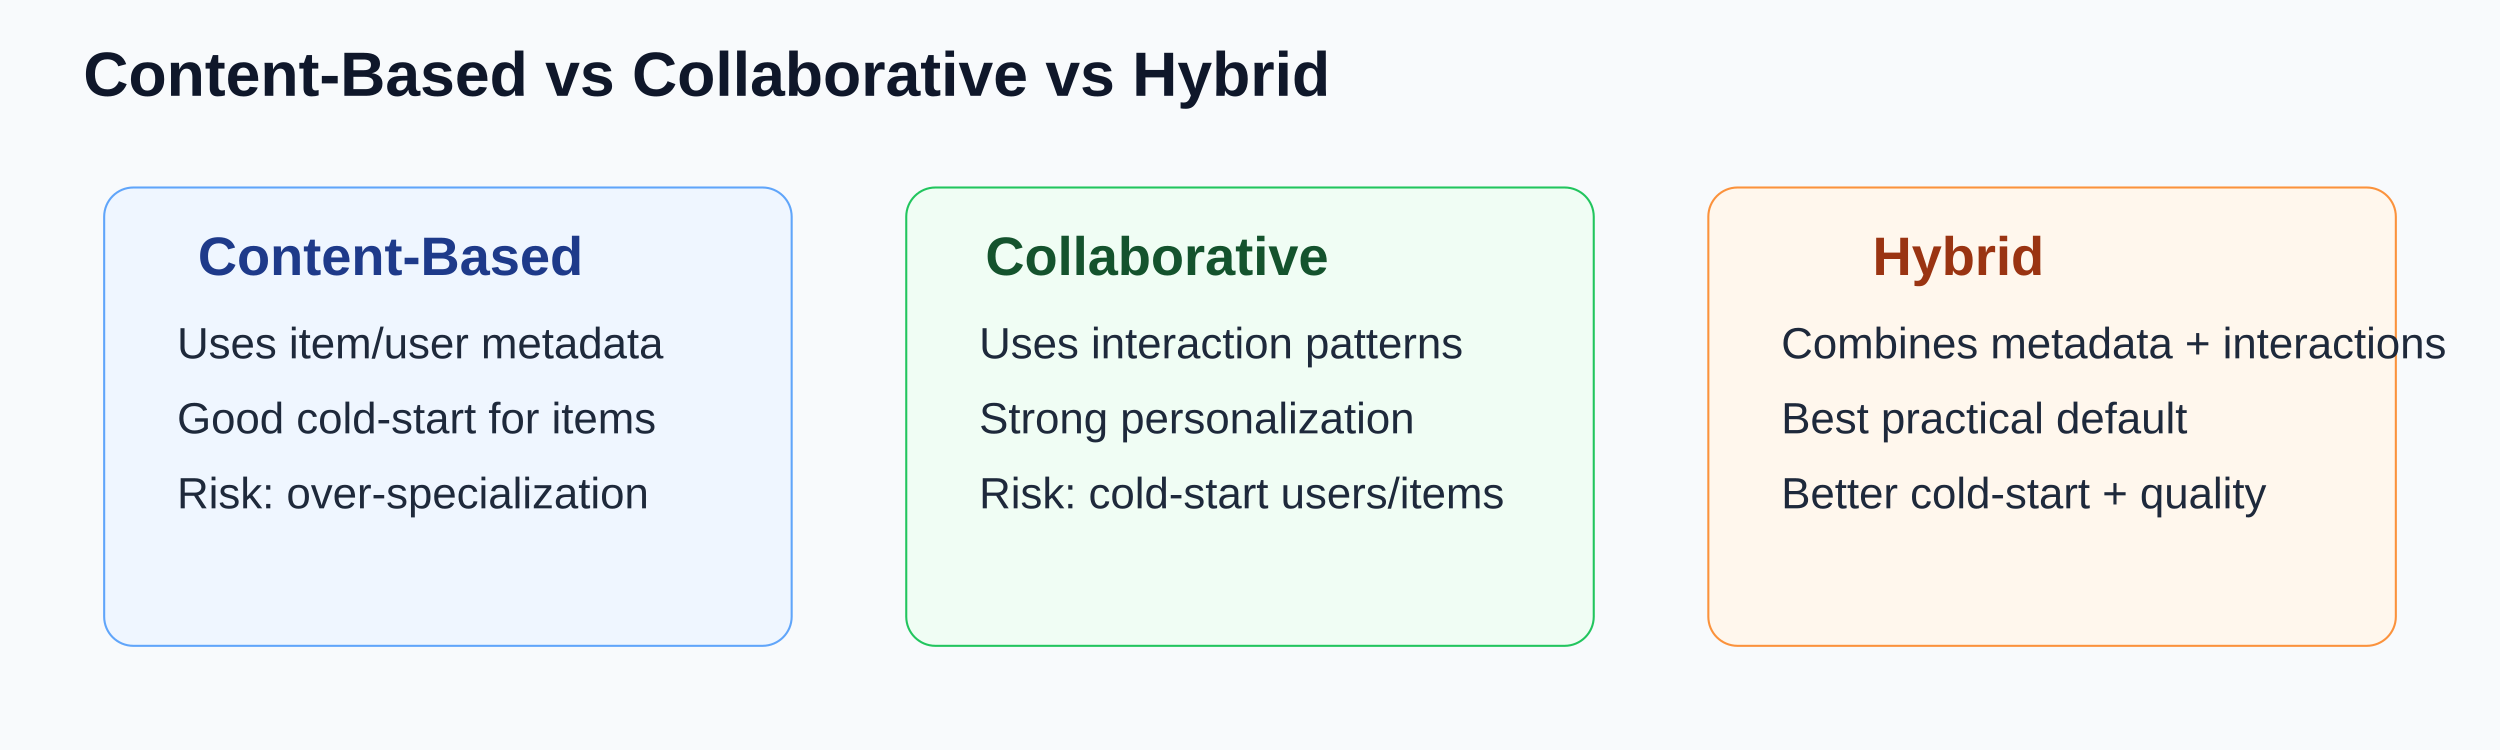
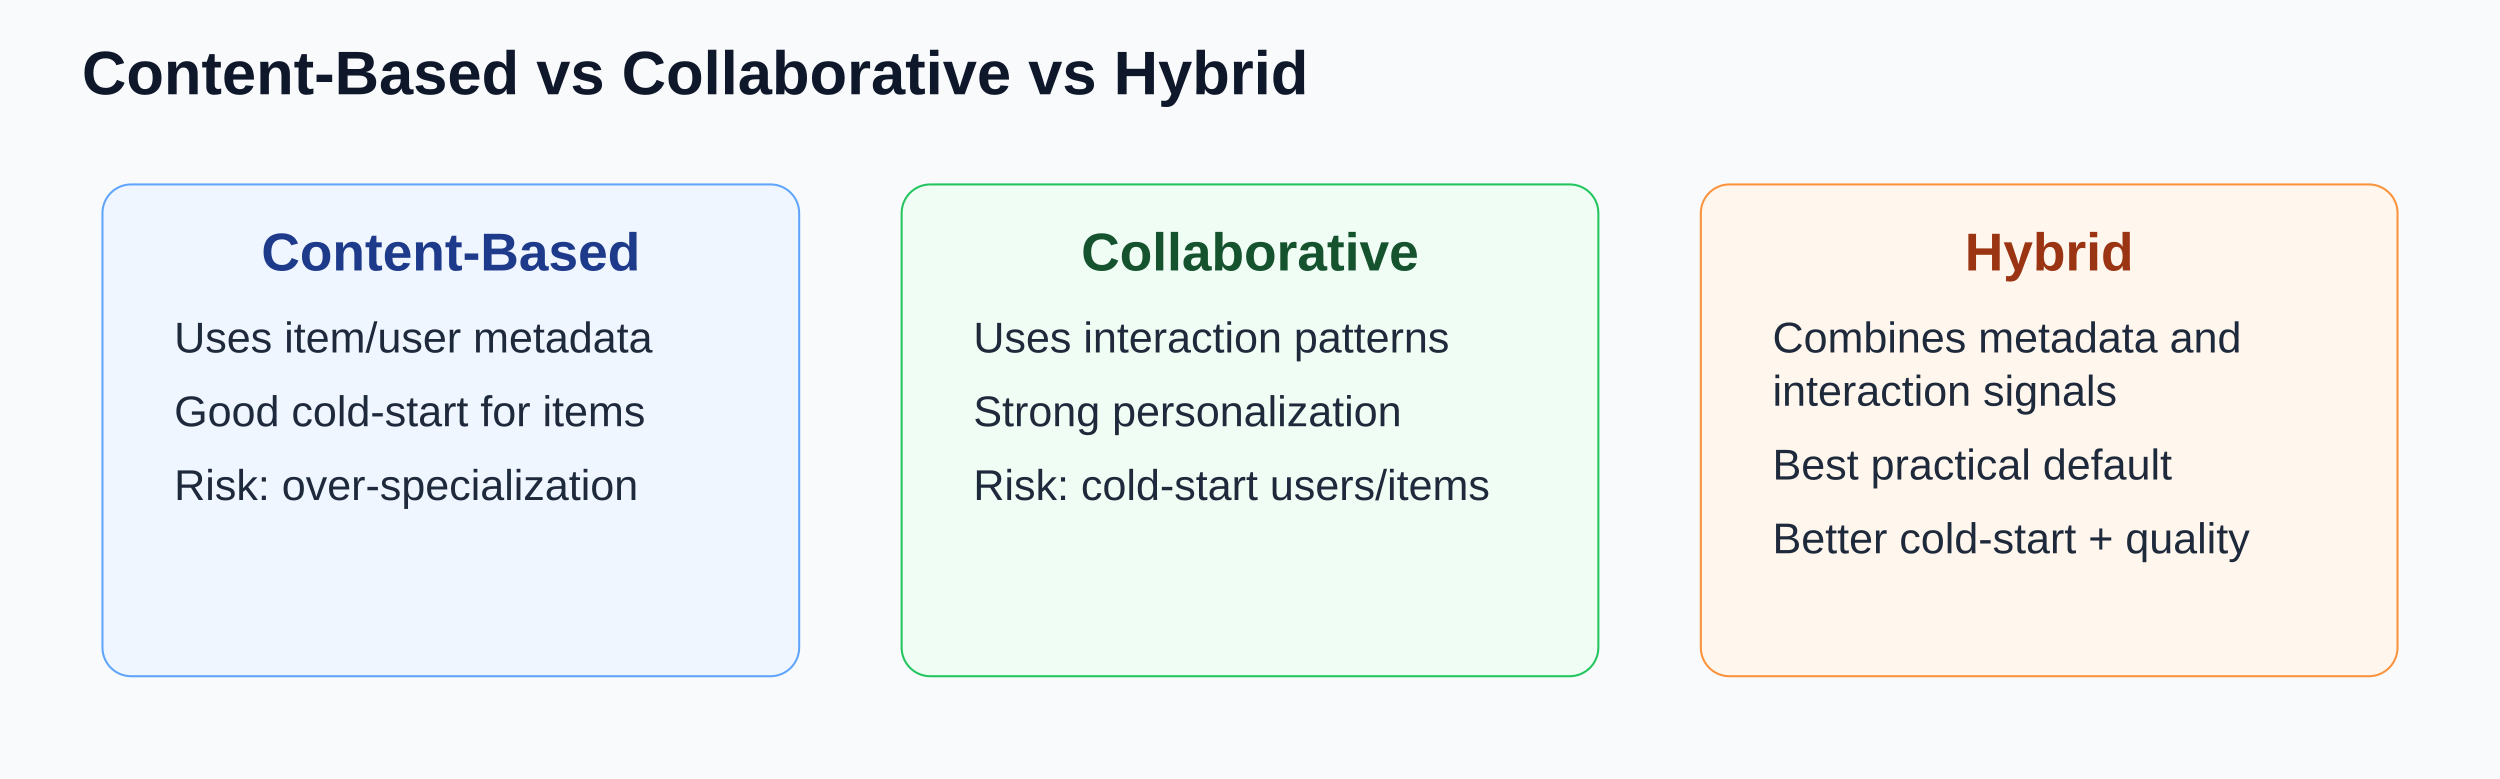
- <svg xmlns="http://www.w3.org/2000/svg" width="1200" height="360" viewBox="0 0 1200 360">
-   <rect width="1200" height="360" fill="#f8fafc" />
+ <svg xmlns="http://www.w3.org/2000/svg" width="1220" height="380" viewBox="0 0 1220 380">
+   <rect width="1220" height="380" fill="#f8fafc" />
  <text x="40" y="46" font-family="Arial" font-size="30" font-weight="700" fill="#0f172a">Content-Based vs Collaborative vs Hybrid</text>
-   <rect x="50" y="90" width="330" height="220" rx="14" fill="#eff6ff" stroke="#60a5fa" />
-   <text x="95" y="132" font-family="Arial" font-size="26" fill="#1e3a8a" font-weight="700">Content-Based</text>
+   <rect x="50" y="90" width="340" height="240" rx="14" fill="#eff6ff" stroke="#60a5fa" />
+   <text x="220" y="132" text-anchor="middle" font-family="Arial" font-size="26" fill="#1e3a8a" font-weight="700">Content-Based</text>
  <text x="85" y="172" font-family="Arial" font-size="21" fill="#1e293b">Uses item/user metadata</text>
  <text x="85" y="208" font-family="Arial" font-size="21" fill="#1e293b">Good cold-start for items</text>
  <text x="85" y="244" font-family="Arial" font-size="21" fill="#1e293b">Risk: over-specialization</text>
-   <rect x="435" y="90" width="330" height="220" rx="14" fill="#f0fdf4" stroke="#22c55e" />
-   <text x="473" y="132" font-family="Arial" font-size="26" fill="#14532d" font-weight="700">Collaborative</text>
-   <text x="470" y="172" font-family="Arial" font-size="21" fill="#1e293b">Uses interaction patterns</text>
-   <text x="470" y="208" font-family="Arial" font-size="21" fill="#1e293b">Strong personalization</text>
-   <text x="470" y="244" font-family="Arial" font-size="21" fill="#1e293b">Risk: cold-start users/items</text>
-   <rect x="820" y="90" width="330" height="220" rx="14" fill="#fff7ed" stroke="#fb923c" />
-   <text x="940" y="132" text-anchor="middle" font-family="Arial" font-size="26" fill="#9a3412" font-weight="700">Hybrid</text>
-   <text x="855" y="172" font-family="Arial" font-size="21" fill="#1e293b">Combines metadata + interactions</text>
-   <text x="855" y="208" font-family="Arial" font-size="21" fill="#1e293b">Best practical default</text>
-   <text x="855" y="244" font-family="Arial" font-size="21" fill="#1e293b">Better cold-start + quality</text>
+   <rect x="440" y="90" width="340" height="240" rx="14" fill="#f0fdf4" stroke="#22c55e" />
+   <text x="610" y="132" text-anchor="middle" font-family="Arial" font-size="26" fill="#14532d" font-weight="700">Collaborative</text>
+   <text x="475" y="172" font-family="Arial" font-size="21" fill="#1e293b">Uses interaction patterns</text>
+   <text x="475" y="208" font-family="Arial" font-size="21" fill="#1e293b">Strong personalization</text>
+   <text x="475" y="244" font-family="Arial" font-size="21" fill="#1e293b">Risk: cold-start users/items</text>
+   <rect x="830" y="90" width="340" height="240" rx="14" fill="#fff7ed" stroke="#fb923c" />
+   <text x="1000" y="132" text-anchor="middle" font-family="Arial" font-size="26" fill="#9a3412" font-weight="700">Hybrid</text>
+   <text x="865" y="172" font-family="Arial" font-size="21" fill="#1e293b">Combines metadata and</text>
+   <text x="865" y="198" font-family="Arial" font-size="21" fill="#1e293b">interaction signals</text>
+   <text x="865" y="234" font-family="Arial" font-size="21" fill="#1e293b">Best practical default</text>
+   <text x="865" y="270" font-family="Arial" font-size="21" fill="#1e293b">Better cold-start + quality</text>
</svg>
